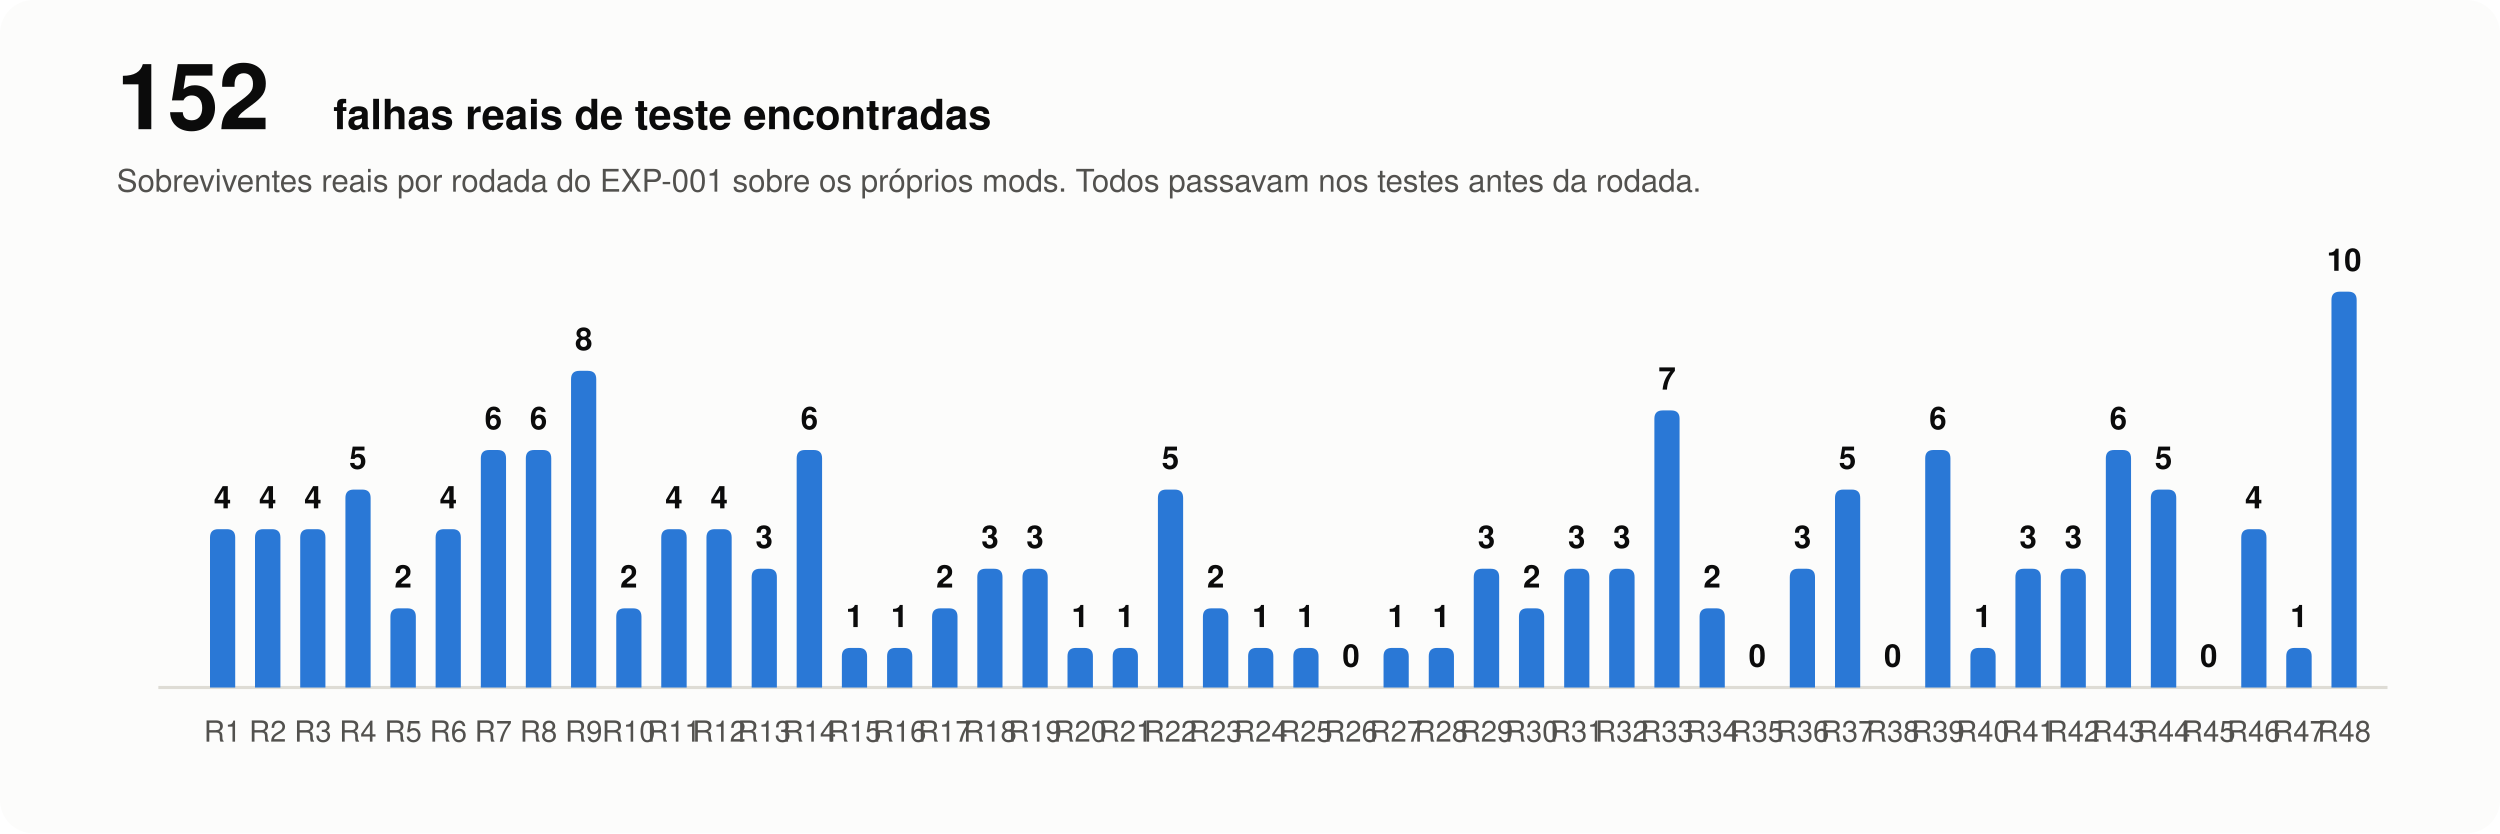
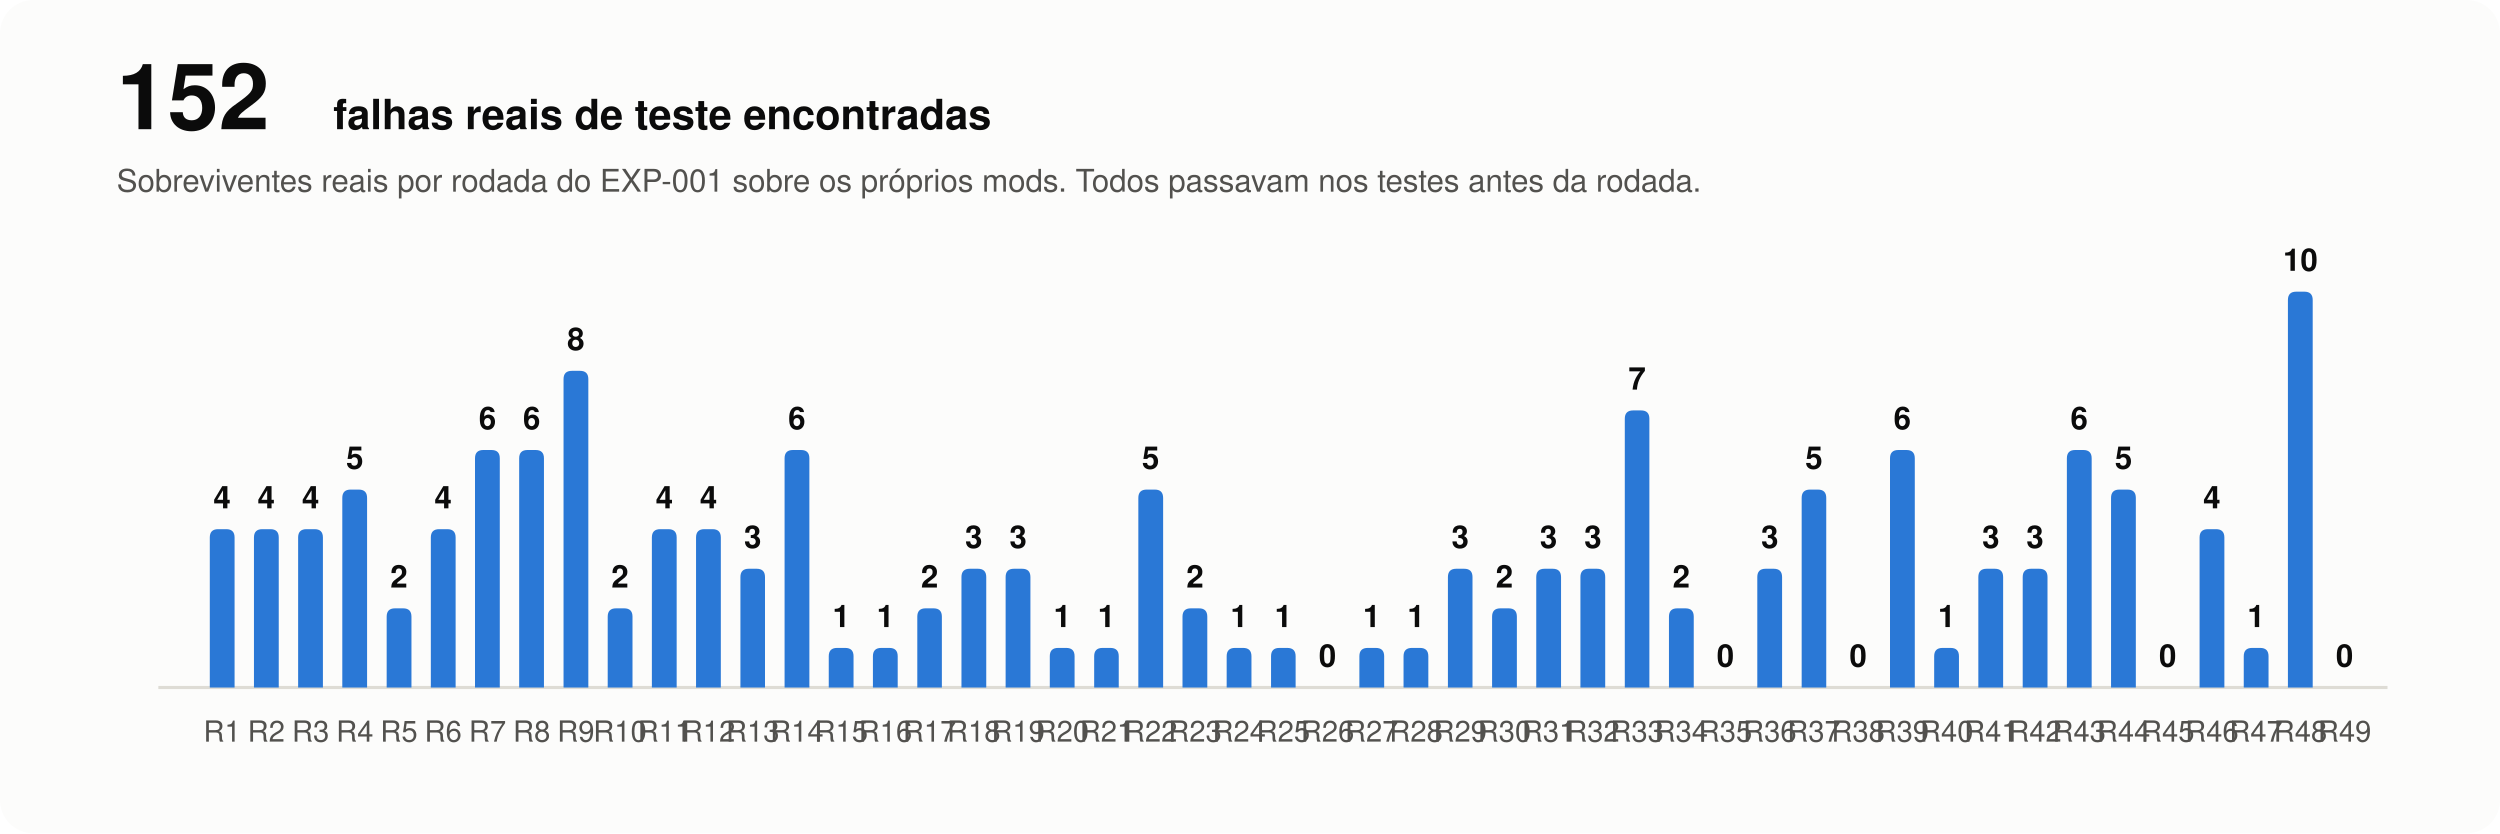
- <svg xmlns="http://www.w3.org/2000/svg" viewBox="0 0 1200 400" width="1200" height="400" role="img" aria-label="152 falhas reais de teste encontradas em 48 rodadas" font-family="ui-sans-serif, -apple-system, 'Segoe UI', Helvetica, Arial, sans-serif">
+ <svg xmlns="http://www.w3.org/2000/svg" viewBox="0 0 1200 400" width="1200" height="400" role="img" aria-label="152 falhas reais de teste encontradas em 49 rodadas" font-family="ui-sans-serif, -apple-system, 'Segoe UI', Helvetica, Arial, sans-serif">
  <style>
  .sup { fill: #fcfcfb; } .sup2 { fill: #f3f2ef; } .borda { stroke: #dedcd5; }
  .t1 { fill: #0b0b0b; } .t2 { fill: #52514e; } .t3 { fill: #8a887f; }
  .ac { fill: #2a78d6; } .acs { stroke: #2a78d6; } .acf { fill: #e8f1fb; }
  .ok { fill: #0f7a3d; } .okf { fill: #e3f3e8; }
  @media (prefers-color-scheme: dark) {
    .sup { fill: #1a1a19; } .sup2 { fill: #232322; } .borda { stroke: #3a3936; }
    .t1 { fill: #f0efec; } .t2 { fill: #c3c2b7; } .t3 { fill: #8f8d84; }
    .ac { fill: #3987e5; } .acs { stroke: #3987e5; } .acf { fill: #1d2c40; }
    .ok { fill: #4cc27a; } .okf { fill: #16301f; }
  }
  @media (prefers-reduced-motion: reduce) { * { animation: none !important; } }

  .barra { transform-box: fill-box; transform-origin: bottom; animation: cresce 1.1s cubic-bezier(.2,.8,.2,1); }
  @keyframes cresce { from { transform: scaleY(0); } to { transform: scaleY(1); } }
</style>
  <rect width="1200" height="400" rx="16" class="sup" />
  <text x="56" y="62" font-size="44" font-weight="800" class="t1">152</text>
  <text x="160" y="62" font-size="20" font-weight="700" class="t1">falhas reais de teste encontradas</text>
  <text x="56" y="92" font-size="15" class="t2">Sobreviventes reais por rodada do EXP-001 sobre os próprios mods. Todos passavam nos testes antes da rodada.</text>
  <line x1="76" y1="330" x2="1146" y2="330" class="borda" stroke-width="1.5" />
  <g class="barra">
-     <path d="M100.8,330 L100.8,258.0 Q100.8,254.0 104.8,254.0 L108.9,254.0 Q112.9,254.0 112.9,258.0 L112.9,330 Z" class="ac" />
-   </g>
-   <text x="106.8" y="244.0" font-size="15" font-weight="700" class="t1" text-anchor="middle">4</text>
-   <text x="106.8" y="356" font-size="14" class="t2" text-anchor="middle">R1</text>
-   <g class="barra">
-     <path d="M122.4,330 L122.4,258.0 Q122.4,254.0 126.4,254.0 L130.6,254.0 Q134.6,254.0 134.6,258.0 L134.6,330 Z" class="ac" />
-   </g>
-   <text x="128.5" y="244.0" font-size="15" font-weight="700" class="t1" text-anchor="middle">4</text>
-   <text x="128.5" y="356" font-size="14" class="t2" text-anchor="middle">R2</text>
-   <g class="barra">
-     <path d="M144.1,330 L144.1,258.0 Q144.1,254.0 148.1,254.0 L152.2,254.0 Q156.2,254.0 156.2,258.0 L156.2,330 Z" class="ac" />
-   </g>
-   <text x="150.2" y="244.0" font-size="15" font-weight="700" class="t1" text-anchor="middle">4</text>
-   <text x="150.2" y="356" font-size="14" class="t2" text-anchor="middle">R3</text>
-   <g class="barra">
-     <path d="M165.8,330 L165.8,239.0 Q165.8,235.0 169.8,235.0 L173.9,235.0 Q177.9,235.0 177.9,239.0 L177.9,330 Z" class="ac" />
-   </g>
-   <text x="171.8" y="225.0" font-size="15" font-weight="700" class="t1" text-anchor="middle">5</text>
-   <text x="171.8" y="356" font-size="14" class="t2" text-anchor="middle">R4</text>
-   <g class="barra">
-     <path d="M187.4,330 L187.4,296.0 Q187.4,292.0 191.4,292.0 L195.6,292.0 Q199.6,292.0 199.6,296.0 L199.6,330 Z" class="ac" />
-   </g>
-   <text x="193.5" y="282.0" font-size="15" font-weight="700" class="t1" text-anchor="middle">2</text>
-   <text x="193.5" y="356" font-size="14" class="t2" text-anchor="middle">R5</text>
-   <g class="barra">
-     <path d="M209.1,330 L209.1,258.0 Q209.1,254.0 213.1,254.0 L217.2,254.0 Q221.2,254.0 221.2,258.0 L221.2,330 Z" class="ac" />
-   </g>
-   <text x="215.2" y="244.0" font-size="15" font-weight="700" class="t1" text-anchor="middle">4</text>
-   <text x="215.2" y="356" font-size="14" class="t2" text-anchor="middle">R6</text>
-   <g class="barra">
-     <path d="M230.8,330 L230.8,220.0 Q230.8,216.0 234.8,216.0 L238.9,216.0 Q242.9,216.0 242.9,220.0 L242.9,330 Z" class="ac" />
-   </g>
-   <text x="236.8" y="206.0" font-size="15" font-weight="700" class="t1" text-anchor="middle">6</text>
-   <text x="236.8" y="356" font-size="14" class="t2" text-anchor="middle">R7</text>
-   <g class="barra">
-     <path d="M252.4,330 L252.4,220.0 Q252.4,216.0 256.4,216.0 L260.6,216.0 Q264.6,216.0 264.6,220.0 L264.6,330 Z" class="ac" />
-   </g>
-   <text x="258.5" y="206.0" font-size="15" font-weight="700" class="t1" text-anchor="middle">6</text>
-   <text x="258.5" y="356" font-size="14" class="t2" text-anchor="middle">R8</text>
-   <g class="barra">
-     <path d="M274.1,330 L274.1,182.0 Q274.1,178.0 278.1,178.0 L282.2,178.0 Q286.2,178.0 286.2,182.0 L286.2,330 Z" class="ac" />
-   </g>
-   <text x="280.2" y="168.0" font-size="15" font-weight="700" class="t1" text-anchor="middle">8</text>
-   <text x="280.2" y="356" font-size="14" class="t2" text-anchor="middle">R9</text>
-   <g class="barra">
-     <path d="M295.8,330 L295.8,296.0 Q295.8,292.0 299.8,292.0 L303.9,292.0 Q307.9,292.0 307.9,296.0 L307.9,330 Z" class="ac" />
-   </g>
-   <text x="301.8" y="282.0" font-size="15" font-weight="700" class="t1" text-anchor="middle">2</text>
-   <text x="301.8" y="356" font-size="14" class="t2" text-anchor="middle">R10</text>
-   <g class="barra">
-     <path d="M317.4,330 L317.4,258.0 Q317.4,254.0 321.4,254.0 L325.6,254.0 Q329.6,254.0 329.6,258.0 L329.6,330 Z" class="ac" />
-   </g>
-   <text x="323.5" y="244.0" font-size="15" font-weight="700" class="t1" text-anchor="middle">4</text>
-   <text x="323.5" y="356" font-size="14" class="t2" text-anchor="middle">R11</text>
-   <g class="barra">
-     <path d="M339.1,330 L339.1,258.0 Q339.1,254.0 343.1,254.0 L347.2,254.0 Q351.2,254.0 351.2,258.0 L351.2,330 Z" class="ac" />
-   </g>
-   <text x="345.2" y="244.0" font-size="15" font-weight="700" class="t1" text-anchor="middle">4</text>
-   <text x="345.2" y="356" font-size="14" class="t2" text-anchor="middle">R12</text>
-   <g class="barra">
-     <path d="M360.8,330 L360.8,277.0 Q360.8,273.0 364.8,273.0 L368.9,273.0 Q372.9,273.0 372.9,277.0 L372.9,330 Z" class="ac" />
-   </g>
-   <text x="366.8" y="263.0" font-size="15" font-weight="700" class="t1" text-anchor="middle">3</text>
-   <text x="366.8" y="356" font-size="14" class="t2" text-anchor="middle">R13</text>
-   <g class="barra">
-     <path d="M382.4,330 L382.4,220.0 Q382.4,216.0 386.4,216.0 L390.6,216.0 Q394.6,216.0 394.6,220.0 L394.6,330 Z" class="ac" />
-   </g>
-   <text x="388.5" y="206.0" font-size="15" font-weight="700" class="t1" text-anchor="middle">6</text>
-   <text x="388.5" y="356" font-size="14" class="t2" text-anchor="middle">R14</text>
-   <g class="barra">
-     <path d="M404.1,330 L404.1,315.0 Q404.1,311.0 408.1,311.0 L412.2,311.0 Q416.2,311.0 416.2,315.0 L416.2,330 Z" class="ac" />
-   </g>
-   <text x="410.2" y="301.0" font-size="15" font-weight="700" class="t1" text-anchor="middle">1</text>
-   <text x="410.2" y="356" font-size="14" class="t2" text-anchor="middle">R15</text>
-   <g class="barra">
-     <path d="M425.8,330 L425.8,315.0 Q425.8,311.0 429.8,311.0 L433.9,311.0 Q437.9,311.0 437.9,315.0 L437.9,330 Z" class="ac" />
-   </g>
-   <text x="431.8" y="301.0" font-size="15" font-weight="700" class="t1" text-anchor="middle">1</text>
-   <text x="431.8" y="356" font-size="14" class="t2" text-anchor="middle">R16</text>
-   <g class="barra">
-     <path d="M447.4,330 L447.4,296.0 Q447.4,292.0 451.4,292.0 L455.6,292.0 Q459.6,292.0 459.6,296.0 L459.6,330 Z" class="ac" />
-   </g>
-   <text x="453.5" y="282.0" font-size="15" font-weight="700" class="t1" text-anchor="middle">2</text>
-   <text x="453.5" y="356" font-size="14" class="t2" text-anchor="middle">R17</text>
-   <g class="barra">
-     <path d="M469.1,330 L469.1,277.0 Q469.1,273.0 473.1,273.0 L477.2,273.0 Q481.2,273.0 481.2,277.0 L481.2,330 Z" class="ac" />
-   </g>
-   <text x="475.2" y="263.0" font-size="15" font-weight="700" class="t1" text-anchor="middle">3</text>
-   <text x="475.2" y="356" font-size="14" class="t2" text-anchor="middle">R18</text>
-   <g class="barra">
-     <path d="M490.8,330 L490.8,277.0 Q490.8,273.0 494.8,273.0 L498.9,273.0 Q502.9,273.0 502.9,277.0 L502.9,330 Z" class="ac" />
-   </g>
-   <text x="496.8" y="263.0" font-size="15" font-weight="700" class="t1" text-anchor="middle">3</text>
-   <text x="496.8" y="356" font-size="14" class="t2" text-anchor="middle">R19</text>
-   <g class="barra">
-     <path d="M512.4,330 L512.4,315.0 Q512.4,311.0 516.4,311.0 L520.6,311.0 Q524.6,311.0 524.6,315.0 L524.6,330 Z" class="ac" />
-   </g>
-   <text x="518.5" y="301.0" font-size="15" font-weight="700" class="t1" text-anchor="middle">1</text>
-   <text x="518.5" y="356" font-size="14" class="t2" text-anchor="middle">R20</text>
-   <g class="barra">
-     <path d="M534.1,330 L534.1,315.0 Q534.1,311.0 538.1,311.0 L542.2,311.0 Q546.2,311.0 546.2,315.0 L546.2,330 Z" class="ac" />
-   </g>
-   <text x="540.2" y="301.0" font-size="15" font-weight="700" class="t1" text-anchor="middle">1</text>
-   <text x="540.2" y="356" font-size="14" class="t2" text-anchor="middle">R21</text>
-   <g class="barra">
-     <path d="M555.8,330 L555.8,239.0 Q555.8,235.0 559.8,235.0 L563.9,235.0 Q567.9,235.0 567.9,239.0 L567.9,330 Z" class="ac" />
-   </g>
-   <text x="561.8" y="225.0" font-size="15" font-weight="700" class="t1" text-anchor="middle">5</text>
-   <text x="561.8" y="356" font-size="14" class="t2" text-anchor="middle">R22</text>
-   <g class="barra">
-     <path d="M577.4,330 L577.4,296.0 Q577.4,292.0 581.4,292.0 L585.6,292.0 Q589.6,292.0 589.6,296.0 L589.6,330 Z" class="ac" />
-   </g>
-   <text x="583.5" y="282.0" font-size="15" font-weight="700" class="t1" text-anchor="middle">2</text>
-   <text x="583.5" y="356" font-size="14" class="t2" text-anchor="middle">R23</text>
-   <g class="barra">
-     <path d="M599.1,330 L599.1,315.0 Q599.1,311.0 603.1,311.0 L607.2,311.0 Q611.2,311.0 611.2,315.0 L611.2,330 Z" class="ac" />
-   </g>
-   <text x="605.2" y="301.0" font-size="15" font-weight="700" class="t1" text-anchor="middle">1</text>
-   <text x="605.2" y="356" font-size="14" class="t2" text-anchor="middle">R24</text>
-   <g class="barra">
-     <path d="M620.8,330 L620.8,315.0 Q620.8,311.0 624.8,311.0 L628.9,311.0 Q632.9,311.0 632.9,315.0 L632.9,330 Z" class="ac" />
-   </g>
-   <text x="626.8" y="301.0" font-size="15" font-weight="700" class="t1" text-anchor="middle">1</text>
-   <text x="626.8" y="356" font-size="14" class="t2" text-anchor="middle">R25</text>
-   <g class="barra">
-     <path d="M642.4,330 L642.4,330.0 Q642.4,330.0 642.4,330.0 L654.6,330.0 Q654.6,330.0 654.6,330.0 L654.6,330 Z" class="ac" />
-   </g>
-   <text x="648.5" y="320.0" font-size="15" font-weight="700" class="t1" text-anchor="middle">0</text>
-   <text x="648.5" y="356" font-size="14" class="t2" text-anchor="middle">R26</text>
-   <g class="barra">
-     <path d="M664.1,330 L664.1,315.0 Q664.1,311.0 668.1,311.0 L672.2,311.0 Q676.2,311.0 676.2,315.0 L676.2,330 Z" class="ac" />
-   </g>
-   <text x="670.2" y="301.0" font-size="15" font-weight="700" class="t1" text-anchor="middle">1</text>
-   <text x="670.2" y="356" font-size="14" class="t2" text-anchor="middle">R27</text>
-   <g class="barra">
-     <path d="M685.8,330 L685.8,315.0 Q685.8,311.0 689.8,311.0 L693.9,311.0 Q697.9,311.0 697.9,315.0 L697.9,330 Z" class="ac" />
-   </g>
-   <text x="691.8" y="301.0" font-size="15" font-weight="700" class="t1" text-anchor="middle">1</text>
-   <text x="691.8" y="356" font-size="14" class="t2" text-anchor="middle">R28</text>
-   <g class="barra">
-     <path d="M707.4,330 L707.4,277.0 Q707.4,273.0 711.4,273.0 L715.6,273.0 Q719.6,273.0 719.6,277.0 L719.6,330 Z" class="ac" />
-   </g>
-   <text x="713.5" y="263.0" font-size="15" font-weight="700" class="t1" text-anchor="middle">3</text>
-   <text x="713.5" y="356" font-size="14" class="t2" text-anchor="middle">R29</text>
-   <g class="barra">
-     <path d="M729.1,330 L729.1,296.0 Q729.1,292.0 733.1,292.0 L737.2,292.0 Q741.2,292.0 741.2,296.0 L741.2,330 Z" class="ac" />
-   </g>
-   <text x="735.2" y="282.0" font-size="15" font-weight="700" class="t1" text-anchor="middle">2</text>
-   <text x="735.2" y="356" font-size="14" class="t2" text-anchor="middle">R30</text>
-   <g class="barra">
-     <path d="M750.8,330 L750.8,277.0 Q750.8,273.0 754.8,273.0 L758.9,273.0 Q762.9,273.0 762.9,277.0 L762.9,330 Z" class="ac" />
-   </g>
-   <text x="756.8" y="263.0" font-size="15" font-weight="700" class="t1" text-anchor="middle">3</text>
-   <text x="756.8" y="356" font-size="14" class="t2" text-anchor="middle">R31</text>
-   <g class="barra">
-     <path d="M772.4,330 L772.4,277.0 Q772.4,273.0 776.4,273.0 L780.6,273.0 Q784.6,273.0 784.6,277.0 L784.6,330 Z" class="ac" />
-   </g>
-   <text x="778.5" y="263.0" font-size="15" font-weight="700" class="t1" text-anchor="middle">3</text>
-   <text x="778.5" y="356" font-size="14" class="t2" text-anchor="middle">R32</text>
-   <g class="barra">
-     <path d="M794.1,330 L794.1,201.0 Q794.1,197.0 798.1,197.0 L802.2,197.0 Q806.2,197.0 806.2,201.0 L806.2,330 Z" class="ac" />
-   </g>
-   <text x="800.2" y="187.0" font-size="15" font-weight="700" class="t1" text-anchor="middle">7</text>
-   <text x="800.2" y="356" font-size="14" class="t2" text-anchor="middle">R33</text>
-   <g class="barra">
-     <path d="M815.8,330 L815.8,296.0 Q815.8,292.0 819.8,292.0 L823.9,292.0 Q827.9,292.0 827.9,296.0 L827.9,330 Z" class="ac" />
-   </g>
-   <text x="821.8" y="282.0" font-size="15" font-weight="700" class="t1" text-anchor="middle">2</text>
-   <text x="821.8" y="356" font-size="14" class="t2" text-anchor="middle">R34</text>
-   <g class="barra">
-     <path d="M837.4,330 L837.4,330.0 Q837.4,330.0 837.4,330.0 L849.6,330.0 Q849.6,330.0 849.6,330.0 L849.6,330 Z" class="ac" />
-   </g>
-   <text x="843.5" y="320.0" font-size="15" font-weight="700" class="t1" text-anchor="middle">0</text>
-   <text x="843.5" y="356" font-size="14" class="t2" text-anchor="middle">R35</text>
-   <g class="barra">
-     <path d="M859.1,330 L859.1,277.0 Q859.1,273.0 863.1,273.0 L867.2,273.0 Q871.2,273.0 871.2,277.0 L871.2,330 Z" class="ac" />
-   </g>
-   <text x="865.2" y="263.0" font-size="15" font-weight="700" class="t1" text-anchor="middle">3</text>
-   <text x="865.2" y="356" font-size="14" class="t2" text-anchor="middle">R36</text>
-   <g class="barra">
-     <path d="M880.8,330 L880.8,239.0 Q880.8,235.0 884.8,235.0 L888.9,235.0 Q892.9,235.0 892.9,239.0 L892.9,330 Z" class="ac" />
-   </g>
-   <text x="886.8" y="225.0" font-size="15" font-weight="700" class="t1" text-anchor="middle">5</text>
-   <text x="886.8" y="356" font-size="14" class="t2" text-anchor="middle">R37</text>
-   <g class="barra">
-     <path d="M902.4,330 L902.4,330.0 Q902.4,330.0 902.4,330.0 L914.6,330.0 Q914.6,330.0 914.6,330.0 L914.6,330 Z" class="ac" />
-   </g>
-   <text x="908.5" y="320.0" font-size="15" font-weight="700" class="t1" text-anchor="middle">0</text>
-   <text x="908.5" y="356" font-size="14" class="t2" text-anchor="middle">R38</text>
-   <g class="barra">
-     <path d="M924.1,330 L924.1,220.0 Q924.1,216.0 928.1,216.0 L932.2,216.0 Q936.2,216.0 936.2,220.0 L936.2,330 Z" class="ac" />
-   </g>
-   <text x="930.2" y="206.0" font-size="15" font-weight="700" class="t1" text-anchor="middle">6</text>
-   <text x="930.2" y="356" font-size="14" class="t2" text-anchor="middle">R39</text>
-   <g class="barra">
-     <path d="M945.8,330 L945.8,315.0 Q945.8,311.0 949.8,311.0 L953.9,311.0 Q957.9,311.0 957.9,315.0 L957.9,330 Z" class="ac" />
-   </g>
-   <text x="951.8" y="301.0" font-size="15" font-weight="700" class="t1" text-anchor="middle">1</text>
-   <text x="951.8" y="356" font-size="14" class="t2" text-anchor="middle">R40</text>
-   <g class="barra">
-     <path d="M967.4,330 L967.4,277.0 Q967.4,273.0 971.4,273.0 L975.6,273.0 Q979.6,273.0 979.6,277.0 L979.6,330 Z" class="ac" />
-   </g>
-   <text x="973.5" y="263.0" font-size="15" font-weight="700" class="t1" text-anchor="middle">3</text>
-   <text x="973.5" y="356" font-size="14" class="t2" text-anchor="middle">R41</text>
-   <g class="barra">
-     <path d="M989.1,330 L989.1,277.0 Q989.1,273.0 993.1,273.0 L997.2,273.0 Q1001.2,273.0 1001.2,277.0 L1001.2,330 Z" class="ac" />
-   </g>
-   <text x="995.2" y="263.0" font-size="15" font-weight="700" class="t1" text-anchor="middle">3</text>
-   <text x="995.2" y="356" font-size="14" class="t2" text-anchor="middle">R42</text>
-   <g class="barra">
-     <path d="M1010.8,330 L1010.8,220.0 Q1010.8,216.0 1014.8,216.0 L1018.9,216.0 Q1022.9,216.0 1022.9,220.0 L1022.9,330 Z" class="ac" />
-   </g>
-   <text x="1016.8" y="206.0" font-size="15" font-weight="700" class="t1" text-anchor="middle">6</text>
-   <text x="1016.8" y="356" font-size="14" class="t2" text-anchor="middle">R43</text>
-   <g class="barra">
-     <path d="M1032.4,330 L1032.4,239.0 Q1032.4,235.0 1036.4,235.0 L1040.6,235.0 Q1044.6,235.0 1044.6,239.0 L1044.6,330 Z" class="ac" />
-   </g>
-   <text x="1038.5" y="225.0" font-size="15" font-weight="700" class="t1" text-anchor="middle">5</text>
-   <text x="1038.5" y="356" font-size="14" class="t2" text-anchor="middle">R44</text>
-   <g class="barra">
-     <path d="M1054.1,330 L1054.1,330.0 Q1054.1,330.0 1054.1,330.0 L1066.2,330.0 Q1066.2,330.0 1066.2,330.0 L1066.2,330 Z" class="ac" />
-   </g>
-   <text x="1060.2" y="320.0" font-size="15" font-weight="700" class="t1" text-anchor="middle">0</text>
-   <text x="1060.2" y="356" font-size="14" class="t2" text-anchor="middle">R45</text>
-   <g class="barra">
-     <path d="M1075.8,330 L1075.8,258.0 Q1075.8,254.0 1079.8,254.0 L1083.9,254.0 Q1087.9,254.0 1087.9,258.0 L1087.9,330 Z" class="ac" />
-   </g>
-   <text x="1081.8" y="244.0" font-size="15" font-weight="700" class="t1" text-anchor="middle">4</text>
-   <text x="1081.8" y="356" font-size="14" class="t2" text-anchor="middle">R46</text>
-   <g class="barra">
-     <path d="M1097.4,330 L1097.4,315.0 Q1097.4,311.0 1101.4,311.0 L1105.6,311.0 Q1109.6,311.0 1109.6,315.0 L1109.6,330 Z" class="ac" />
-   </g>
-   <text x="1103.5" y="301.0" font-size="15" font-weight="700" class="t1" text-anchor="middle">1</text>
-   <text x="1103.5" y="356" font-size="14" class="t2" text-anchor="middle">R47</text>
-   <g class="barra">
-     <path d="M1119.1,330 L1119.1,144.0 Q1119.1,140.0 1123.1,140.0 L1127.2,140.0 Q1131.2,140.0 1131.2,144.0 L1131.2,330 Z" class="ac" />
-   </g>
-   <text x="1125.2" y="130.0" font-size="15" font-weight="700" class="t1" text-anchor="middle">10</text>
-   <text x="1125.2" y="356" font-size="14" class="t2" text-anchor="middle">R48</text>
+     <path d="M100.7,330 L100.7,258.0 Q100.7,254.0 104.7,254.0 L108.6,254.0 Q112.6,254.0 112.6,258.0 L112.6,330 Z" class="ac" />
+   </g>
+   <text x="106.6" y="244.0" font-size="15" font-weight="700" class="t1" text-anchor="middle">4</text>
+   <text x="106.6" y="356" font-size="14" class="t2" text-anchor="middle">R1</text>
+   <g class="barra">
+     <path d="M121.9,330 L121.9,258.0 Q121.9,254.0 125.9,254.0 L129.8,254.0 Q133.8,254.0 133.8,258.0 L133.8,330 Z" class="ac" />
+   </g>
+   <text x="127.8" y="244.0" font-size="15" font-weight="700" class="t1" text-anchor="middle">4</text>
+   <text x="127.8" y="356" font-size="14" class="t2" text-anchor="middle">R2</text>
+   <g class="barra">
+     <path d="M143.1,330 L143.1,258.0 Q143.1,254.0 147.1,254.0 L151.0,254.0 Q155.0,254.0 155.0,258.0 L155.0,330 Z" class="ac" />
+   </g>
+   <text x="149.1" y="244.0" font-size="15" font-weight="700" class="t1" text-anchor="middle">4</text>
+   <text x="149.1" y="356" font-size="14" class="t2" text-anchor="middle">R3</text>
+   <g class="barra">
+     <path d="M164.3,330 L164.3,239.0 Q164.3,235.0 168.3,235.0 L172.2,235.0 Q176.2,235.0 176.2,239.0 L176.2,330 Z" class="ac" />
+   </g>
+   <text x="170.3" y="225.0" font-size="15" font-weight="700" class="t1" text-anchor="middle">5</text>
+   <text x="170.3" y="356" font-size="14" class="t2" text-anchor="middle">R4</text>
+   <g class="barra">
+     <path d="M185.6,330 L185.6,296.0 Q185.6,292.0 189.6,292.0 L193.5,292.0 Q197.5,292.0 197.5,296.0 L197.5,330 Z" class="ac" />
+   </g>
+   <text x="191.5" y="282.0" font-size="15" font-weight="700" class="t1" text-anchor="middle">2</text>
+   <text x="191.5" y="356" font-size="14" class="t2" text-anchor="middle">R5</text>
+   <g class="barra">
+     <path d="M206.8,330 L206.8,258.0 Q206.8,254.0 210.8,254.0 L214.7,254.0 Q218.7,254.0 218.7,258.0 L218.7,330 Z" class="ac" />
+   </g>
+   <text x="212.7" y="244.0" font-size="15" font-weight="700" class="t1" text-anchor="middle">4</text>
+   <text x="212.7" y="356" font-size="14" class="t2" text-anchor="middle">R6</text>
+   <g class="barra">
+     <path d="M228.0,330 L228.0,220.0 Q228.0,216.0 232.0,216.0 L235.9,216.0 Q239.9,216.0 239.9,220.0 L239.9,330 Z" class="ac" />
+   </g>
+   <text x="234.0" y="206.0" font-size="15" font-weight="700" class="t1" text-anchor="middle">6</text>
+   <text x="234.0" y="356" font-size="14" class="t2" text-anchor="middle">R7</text>
+   <g class="barra">
+     <path d="M249.2,330 L249.2,220.0 Q249.2,216.0 253.2,216.0 L257.1,216.0 Q261.1,216.0 261.1,220.0 L261.1,330 Z" class="ac" />
+   </g>
+   <text x="255.2" y="206.0" font-size="15" font-weight="700" class="t1" text-anchor="middle">6</text>
+   <text x="255.2" y="356" font-size="14" class="t2" text-anchor="middle">R8</text>
+   <g class="barra">
+     <path d="M270.5,330 L270.5,182.0 Q270.5,178.0 274.5,178.0 L278.4,178.0 Q282.4,178.0 282.4,182.0 L282.4,330 Z" class="ac" />
+   </g>
+   <text x="276.4" y="168.0" font-size="15" font-weight="700" class="t1" text-anchor="middle">8</text>
+   <text x="276.4" y="356" font-size="14" class="t2" text-anchor="middle">R9</text>
+   <g class="barra">
+     <path d="M291.7,330 L291.7,296.0 Q291.7,292.0 295.7,292.0 L299.6,292.0 Q303.6,292.0 303.6,296.0 L303.6,330 Z" class="ac" />
+   </g>
+   <text x="297.6" y="282.0" font-size="15" font-weight="700" class="t1" text-anchor="middle">2</text>
+   <text x="297.6" y="356" font-size="14" class="t2" text-anchor="middle">R10</text>
+   <g class="barra">
+     <path d="M312.9,330 L312.9,258.0 Q312.9,254.0 316.9,254.0 L320.8,254.0 Q324.8,254.0 324.8,258.0 L324.8,330 Z" class="ac" />
+   </g>
+   <text x="318.9" y="244.0" font-size="15" font-weight="700" class="t1" text-anchor="middle">4</text>
+   <text x="318.9" y="356" font-size="14" class="t2" text-anchor="middle">R11</text>
+   <g class="barra">
+     <path d="M334.1,330 L334.1,258.0 Q334.1,254.0 338.1,254.0 L342.0,254.0 Q346.0,254.0 346.0,258.0 L346.0,330 Z" class="ac" />
+   </g>
+   <text x="340.1" y="244.0" font-size="15" font-weight="700" class="t1" text-anchor="middle">4</text>
+   <text x="340.1" y="356" font-size="14" class="t2" text-anchor="middle">R12</text>
+   <g class="barra">
+     <path d="M355.4,330 L355.4,277.0 Q355.4,273.0 359.4,273.0 L363.2,273.0 Q367.2,273.0 367.2,277.0 L367.2,330 Z" class="ac" />
+   </g>
+   <text x="361.3" y="263.0" font-size="15" font-weight="700" class="t1" text-anchor="middle">3</text>
+   <text x="361.3" y="356" font-size="14" class="t2" text-anchor="middle">R13</text>
+   <g class="barra">
+     <path d="M376.6,330 L376.6,220.0 Q376.6,216.0 380.6,216.0 L384.5,216.0 Q388.5,216.0 388.5,220.0 L388.5,330 Z" class="ac" />
+   </g>
+   <text x="382.5" y="206.0" font-size="15" font-weight="700" class="t1" text-anchor="middle">6</text>
+   <text x="382.5" y="356" font-size="14" class="t2" text-anchor="middle">R14</text>
+   <g class="barra">
+     <path d="M397.8,330 L397.8,315.0 Q397.8,311.0 401.8,311.0 L405.7,311.0 Q409.7,311.0 409.7,315.0 L409.7,330 Z" class="ac" />
+   </g>
+   <text x="403.8" y="301.0" font-size="15" font-weight="700" class="t1" text-anchor="middle">1</text>
+   <text x="403.8" y="356" font-size="14" class="t2" text-anchor="middle">R15</text>
+   <g class="barra">
+     <path d="M419.0,330 L419.0,315.0 Q419.0,311.0 423.0,311.0 L426.9,311.0 Q430.9,311.0 430.9,315.0 L430.9,330 Z" class="ac" />
+   </g>
+   <text x="425.0" y="301.0" font-size="15" font-weight="700" class="t1" text-anchor="middle">1</text>
+   <text x="425.0" y="356" font-size="14" class="t2" text-anchor="middle">R16</text>
+   <g class="barra">
+     <path d="M440.3,330 L440.3,296.0 Q440.3,292.0 444.3,292.0 L448.1,292.0 Q452.1,292.0 452.1,296.0 L452.1,330 Z" class="ac" />
+   </g>
+   <text x="446.2" y="282.0" font-size="15" font-weight="700" class="t1" text-anchor="middle">2</text>
+   <text x="446.2" y="356" font-size="14" class="t2" text-anchor="middle">R17</text>
+   <g class="barra">
+     <path d="M461.5,330 L461.5,277.0 Q461.5,273.0 465.5,273.0 L469.4,273.0 Q473.4,273.0 473.4,277.0 L473.4,330 Z" class="ac" />
+   </g>
+   <text x="467.4" y="263.0" font-size="15" font-weight="700" class="t1" text-anchor="middle">3</text>
+   <text x="467.4" y="356" font-size="14" class="t2" text-anchor="middle">R18</text>
+   <g class="barra">
+     <path d="M482.7,330 L482.7,277.0 Q482.7,273.0 486.7,273.0 L490.6,273.0 Q494.6,273.0 494.6,277.0 L494.6,330 Z" class="ac" />
+   </g>
+   <text x="488.7" y="263.0" font-size="15" font-weight="700" class="t1" text-anchor="middle">3</text>
+   <text x="488.7" y="356" font-size="14" class="t2" text-anchor="middle">R19</text>
+   <g class="barra">
+     <path d="M503.9,330 L503.9,315.0 Q503.9,311.0 507.9,311.0 L511.8,311.0 Q515.8,311.0 515.8,315.0 L515.8,330 Z" class="ac" />
+   </g>
+   <text x="509.9" y="301.0" font-size="15" font-weight="700" class="t1" text-anchor="middle">1</text>
+   <text x="509.9" y="356" font-size="14" class="t2" text-anchor="middle">R20</text>
+   <g class="barra">
+     <path d="M525.2,330 L525.2,315.0 Q525.2,311.0 529.2,311.0 L533.0,311.0 Q537.0,311.0 537.0,315.0 L537.0,330 Z" class="ac" />
+   </g>
+   <text x="531.1" y="301.0" font-size="15" font-weight="700" class="t1" text-anchor="middle">1</text>
+   <text x="531.1" y="356" font-size="14" class="t2" text-anchor="middle">R21</text>
+   <g class="barra">
+     <path d="M546.4,330 L546.4,239.0 Q546.4,235.0 550.4,235.0 L554.3,235.0 Q558.3,235.0 558.3,239.0 L558.3,330 Z" class="ac" />
+   </g>
+   <text x="552.3" y="225.0" font-size="15" font-weight="700" class="t1" text-anchor="middle">5</text>
+   <text x="552.3" y="356" font-size="14" class="t2" text-anchor="middle">R22</text>
+   <g class="barra">
+     <path d="M567.6,330 L567.6,296.0 Q567.6,292.0 571.6,292.0 L575.5,292.0 Q579.5,292.0 579.5,296.0 L579.5,330 Z" class="ac" />
+   </g>
+   <text x="573.6" y="282.0" font-size="15" font-weight="700" class="t1" text-anchor="middle">2</text>
+   <text x="573.6" y="356" font-size="14" class="t2" text-anchor="middle">R23</text>
+   <g class="barra">
+     <path d="M588.8,330 L588.8,315.0 Q588.8,311.0 592.8,311.0 L596.7,311.0 Q600.7,311.0 600.7,315.0 L600.7,330 Z" class="ac" />
+   </g>
+   <text x="594.8" y="301.0" font-size="15" font-weight="700" class="t1" text-anchor="middle">1</text>
+   <text x="594.8" y="356" font-size="14" class="t2" text-anchor="middle">R24</text>
+   <g class="barra">
+     <path d="M610.1,330 L610.1,315.0 Q610.1,311.0 614.1,311.0 L617.9,311.0 Q621.9,311.0 621.9,315.0 L621.9,330 Z" class="ac" />
+   </g>
+   <text x="616.0" y="301.0" font-size="15" font-weight="700" class="t1" text-anchor="middle">1</text>
+   <text x="616.0" y="356" font-size="14" class="t2" text-anchor="middle">R25</text>
+   <g class="barra">
+     <path d="M631.3,330 L631.3,330.0 Q631.3,330.0 631.3,330.0 L643.2,330.0 Q643.2,330.0 643.2,330.0 L643.2,330 Z" class="ac" />
+   </g>
+   <text x="637.2" y="320.0" font-size="15" font-weight="700" class="t1" text-anchor="middle">0</text>
+   <text x="637.2" y="356" font-size="14" class="t2" text-anchor="middle">R26</text>
+   <g class="barra">
+     <path d="M652.5,330 L652.5,315.0 Q652.5,311.0 656.5,311.0 L660.4,311.0 Q664.4,311.0 664.4,315.0 L664.4,330 Z" class="ac" />
+   </g>
+   <text x="658.4" y="301.0" font-size="15" font-weight="700" class="t1" text-anchor="middle">1</text>
+   <text x="658.4" y="356" font-size="14" class="t2" text-anchor="middle">R27</text>
+   <g class="barra">
+     <path d="M673.7,330 L673.7,315.0 Q673.7,311.0 677.7,311.0 L681.6,311.0 Q685.6,311.0 685.6,315.0 L685.6,330 Z" class="ac" />
+   </g>
+   <text x="679.7" y="301.0" font-size="15" font-weight="700" class="t1" text-anchor="middle">1</text>
+   <text x="679.7" y="356" font-size="14" class="t2" text-anchor="middle">R28</text>
+   <g class="barra">
+     <path d="M695.0,330 L695.0,277.0 Q695.0,273.0 699.0,273.0 L702.8,273.0 Q706.8,273.0 706.8,277.0 L706.8,330 Z" class="ac" />
+   </g>
+   <text x="700.9" y="263.0" font-size="15" font-weight="700" class="t1" text-anchor="middle">3</text>
+   <text x="700.9" y="356" font-size="14" class="t2" text-anchor="middle">R29</text>
+   <g class="barra">
+     <path d="M716.2,330 L716.2,296.0 Q716.2,292.0 720.2,292.0 L724.1,292.0 Q728.1,292.0 728.1,296.0 L728.1,330 Z" class="ac" />
+   </g>
+   <text x="722.1" y="282.0" font-size="15" font-weight="700" class="t1" text-anchor="middle">2</text>
+   <text x="722.1" y="356" font-size="14" class="t2" text-anchor="middle">R30</text>
+   <g class="barra">
+     <path d="M737.4,330 L737.4,277.0 Q737.4,273.0 741.4,273.0 L745.3,273.0 Q749.3,273.0 749.3,277.0 L749.3,330 Z" class="ac" />
+   </g>
+   <text x="743.3" y="263.0" font-size="15" font-weight="700" class="t1" text-anchor="middle">3</text>
+   <text x="743.3" y="356" font-size="14" class="t2" text-anchor="middle">R31</text>
+   <g class="barra">
+     <path d="M758.6,330 L758.6,277.0 Q758.6,273.0 762.6,273.0 L766.5,273.0 Q770.5,273.0 770.5,277.0 L770.5,330 Z" class="ac" />
+   </g>
+   <text x="764.6" y="263.0" font-size="15" font-weight="700" class="t1" text-anchor="middle">3</text>
+   <text x="764.6" y="356" font-size="14" class="t2" text-anchor="middle">R32</text>
+   <g class="barra">
+     <path d="M779.9,330 L779.9,201.0 Q779.9,197.0 783.9,197.0 L787.7,197.0 Q791.7,197.0 791.7,201.0 L791.7,330 Z" class="ac" />
+   </g>
+   <text x="785.8" y="187.0" font-size="15" font-weight="700" class="t1" text-anchor="middle">7</text>
+   <text x="785.8" y="356" font-size="14" class="t2" text-anchor="middle">R33</text>
+   <g class="barra">
+     <path d="M801.1,330 L801.1,296.0 Q801.1,292.0 805.1,292.0 L809.0,292.0 Q813.0,292.0 813.0,296.0 L813.0,330 Z" class="ac" />
+   </g>
+   <text x="807.0" y="282.0" font-size="15" font-weight="700" class="t1" text-anchor="middle">2</text>
+   <text x="807.0" y="356" font-size="14" class="t2" text-anchor="middle">R34</text>
+   <g class="barra">
+     <path d="M822.3,330 L822.3,330.0 Q822.3,330.0 822.3,330.0 L834.2,330.0 Q834.2,330.0 834.2,330.0 L834.2,330 Z" class="ac" />
+   </g>
+   <text x="828.2" y="320.0" font-size="15" font-weight="700" class="t1" text-anchor="middle">0</text>
+   <text x="828.2" y="356" font-size="14" class="t2" text-anchor="middle">R35</text>
+   <g class="barra">
+     <path d="M843.5,330 L843.5,277.0 Q843.5,273.0 847.5,273.0 L851.4,273.0 Q855.4,273.0 855.4,277.0 L855.4,330 Z" class="ac" />
+   </g>
+   <text x="849.5" y="263.0" font-size="15" font-weight="700" class="t1" text-anchor="middle">3</text>
+   <text x="849.5" y="356" font-size="14" class="t2" text-anchor="middle">R36</text>
+   <g class="barra">
+     <path d="M864.8,330 L864.8,239.0 Q864.8,235.0 868.8,235.0 L872.6,235.0 Q876.6,235.0 876.6,239.0 L876.6,330 Z" class="ac" />
+   </g>
+   <text x="870.7" y="225.0" font-size="15" font-weight="700" class="t1" text-anchor="middle">5</text>
+   <text x="870.7" y="356" font-size="14" class="t2" text-anchor="middle">R37</text>
+   <g class="barra">
+     <path d="M886.0,330 L886.0,330.0 Q886.0,330.0 886.0,330.0 L897.9,330.0 Q897.9,330.0 897.9,330.0 L897.9,330 Z" class="ac" />
+   </g>
+   <text x="891.9" y="320.0" font-size="15" font-weight="700" class="t1" text-anchor="middle">0</text>
+   <text x="891.9" y="356" font-size="14" class="t2" text-anchor="middle">R38</text>
+   <g class="barra">
+     <path d="M907.2,330 L907.2,220.0 Q907.2,216.0 911.2,216.0 L915.1,216.0 Q919.1,216.0 919.1,220.0 L919.1,330 Z" class="ac" />
+   </g>
+   <text x="913.1" y="206.0" font-size="15" font-weight="700" class="t1" text-anchor="middle">6</text>
+   <text x="913.1" y="356" font-size="14" class="t2" text-anchor="middle">R39</text>
+   <g class="barra">
+     <path d="M928.4,330 L928.4,315.0 Q928.4,311.0 932.4,311.0 L936.3,311.0 Q940.3,311.0 940.3,315.0 L940.3,330 Z" class="ac" />
+   </g>
+   <text x="934.4" y="301.0" font-size="15" font-weight="700" class="t1" text-anchor="middle">1</text>
+   <text x="934.4" y="356" font-size="14" class="t2" text-anchor="middle">R40</text>
+   <g class="barra">
+     <path d="M949.6,330 L949.6,277.0 Q949.6,273.0 953.6,273.0 L957.5,273.0 Q961.5,273.0 961.5,277.0 L961.5,330 Z" class="ac" />
+   </g>
+   <text x="955.6" y="263.0" font-size="15" font-weight="700" class="t1" text-anchor="middle">3</text>
+   <text x="955.6" y="356" font-size="14" class="t2" text-anchor="middle">R41</text>
+   <g class="barra">
+     <path d="M970.9,330 L970.9,277.0 Q970.9,273.0 974.9,273.0 L978.8,273.0 Q982.8,273.0 982.8,277.0 L982.8,330 Z" class="ac" />
+   </g>
+   <text x="976.8" y="263.0" font-size="15" font-weight="700" class="t1" text-anchor="middle">3</text>
+   <text x="976.8" y="356" font-size="14" class="t2" text-anchor="middle">R42</text>
+   <g class="barra">
+     <path d="M992.1,330 L992.1,220.0 Q992.1,216.0 996.1,216.0 L1000.0,216.0 Q1004.0,216.0 1004.0,220.0 L1004.0,330 Z" class="ac" />
+   </g>
+   <text x="998.0" y="206.0" font-size="15" font-weight="700" class="t1" text-anchor="middle">6</text>
+   <text x="998.0" y="356" font-size="14" class="t2" text-anchor="middle">R43</text>
+   <g class="barra">
+     <path d="M1013.3,330 L1013.3,239.0 Q1013.3,235.0 1017.3,235.0 L1021.2,235.0 Q1025.2,235.0 1025.2,239.0 L1025.2,330 Z" class="ac" />
+   </g>
+   <text x="1019.3" y="225.0" font-size="15" font-weight="700" class="t1" text-anchor="middle">5</text>
+   <text x="1019.3" y="356" font-size="14" class="t2" text-anchor="middle">R44</text>
+   <g class="barra">
+     <path d="M1034.5,330 L1034.5,330.0 Q1034.5,330.0 1034.5,330.0 L1046.4,330.0 Q1046.4,330.0 1046.4,330.0 L1046.4,330 Z" class="ac" />
+   </g>
+   <text x="1040.5" y="320.0" font-size="15" font-weight="700" class="t1" text-anchor="middle">0</text>
+   <text x="1040.5" y="356" font-size="14" class="t2" text-anchor="middle">R45</text>
+   <g class="barra">
+     <path d="M1055.8,330 L1055.8,258.0 Q1055.8,254.0 1059.8,254.0 L1063.7,254.0 Q1067.7,254.0 1067.7,258.0 L1067.7,330 Z" class="ac" />
+   </g>
+   <text x="1061.7" y="244.0" font-size="15" font-weight="700" class="t1" text-anchor="middle">4</text>
+   <text x="1061.7" y="356" font-size="14" class="t2" text-anchor="middle">R46</text>
+   <g class="barra">
+     <path d="M1077.0,330 L1077.0,315.0 Q1077.0,311.0 1081.0,311.0 L1084.9,311.0 Q1088.9,311.0 1088.9,315.0 L1088.9,330 Z" class="ac" />
+   </g>
+   <text x="1082.9" y="301.0" font-size="15" font-weight="700" class="t1" text-anchor="middle">1</text>
+   <text x="1082.9" y="356" font-size="14" class="t2" text-anchor="middle">R47</text>
+   <g class="barra">
+     <path d="M1098.2,330 L1098.2,144.0 Q1098.2,140.0 1102.2,140.0 L1106.1,140.0 Q1110.1,140.0 1110.1,144.0 L1110.1,330 Z" class="ac" />
+   </g>
+   <text x="1104.2" y="130.0" font-size="15" font-weight="700" class="t1" text-anchor="middle">10</text>
+   <text x="1104.2" y="356" font-size="14" class="t2" text-anchor="middle">R48</text>
+   <g class="barra">
+     <path d="M1119.4,330 L1119.4,330.0 Q1119.4,330.0 1119.4,330.0 L1131.3,330.0 Q1131.3,330.0 1131.3,330.0 L1131.3,330 Z" class="ac" />
+   </g>
+   <text x="1125.4" y="320.0" font-size="15" font-weight="700" class="t1" text-anchor="middle">0</text>
+   <text x="1125.4" y="356" font-size="14" class="t2" text-anchor="middle">R49</text>
</svg>
